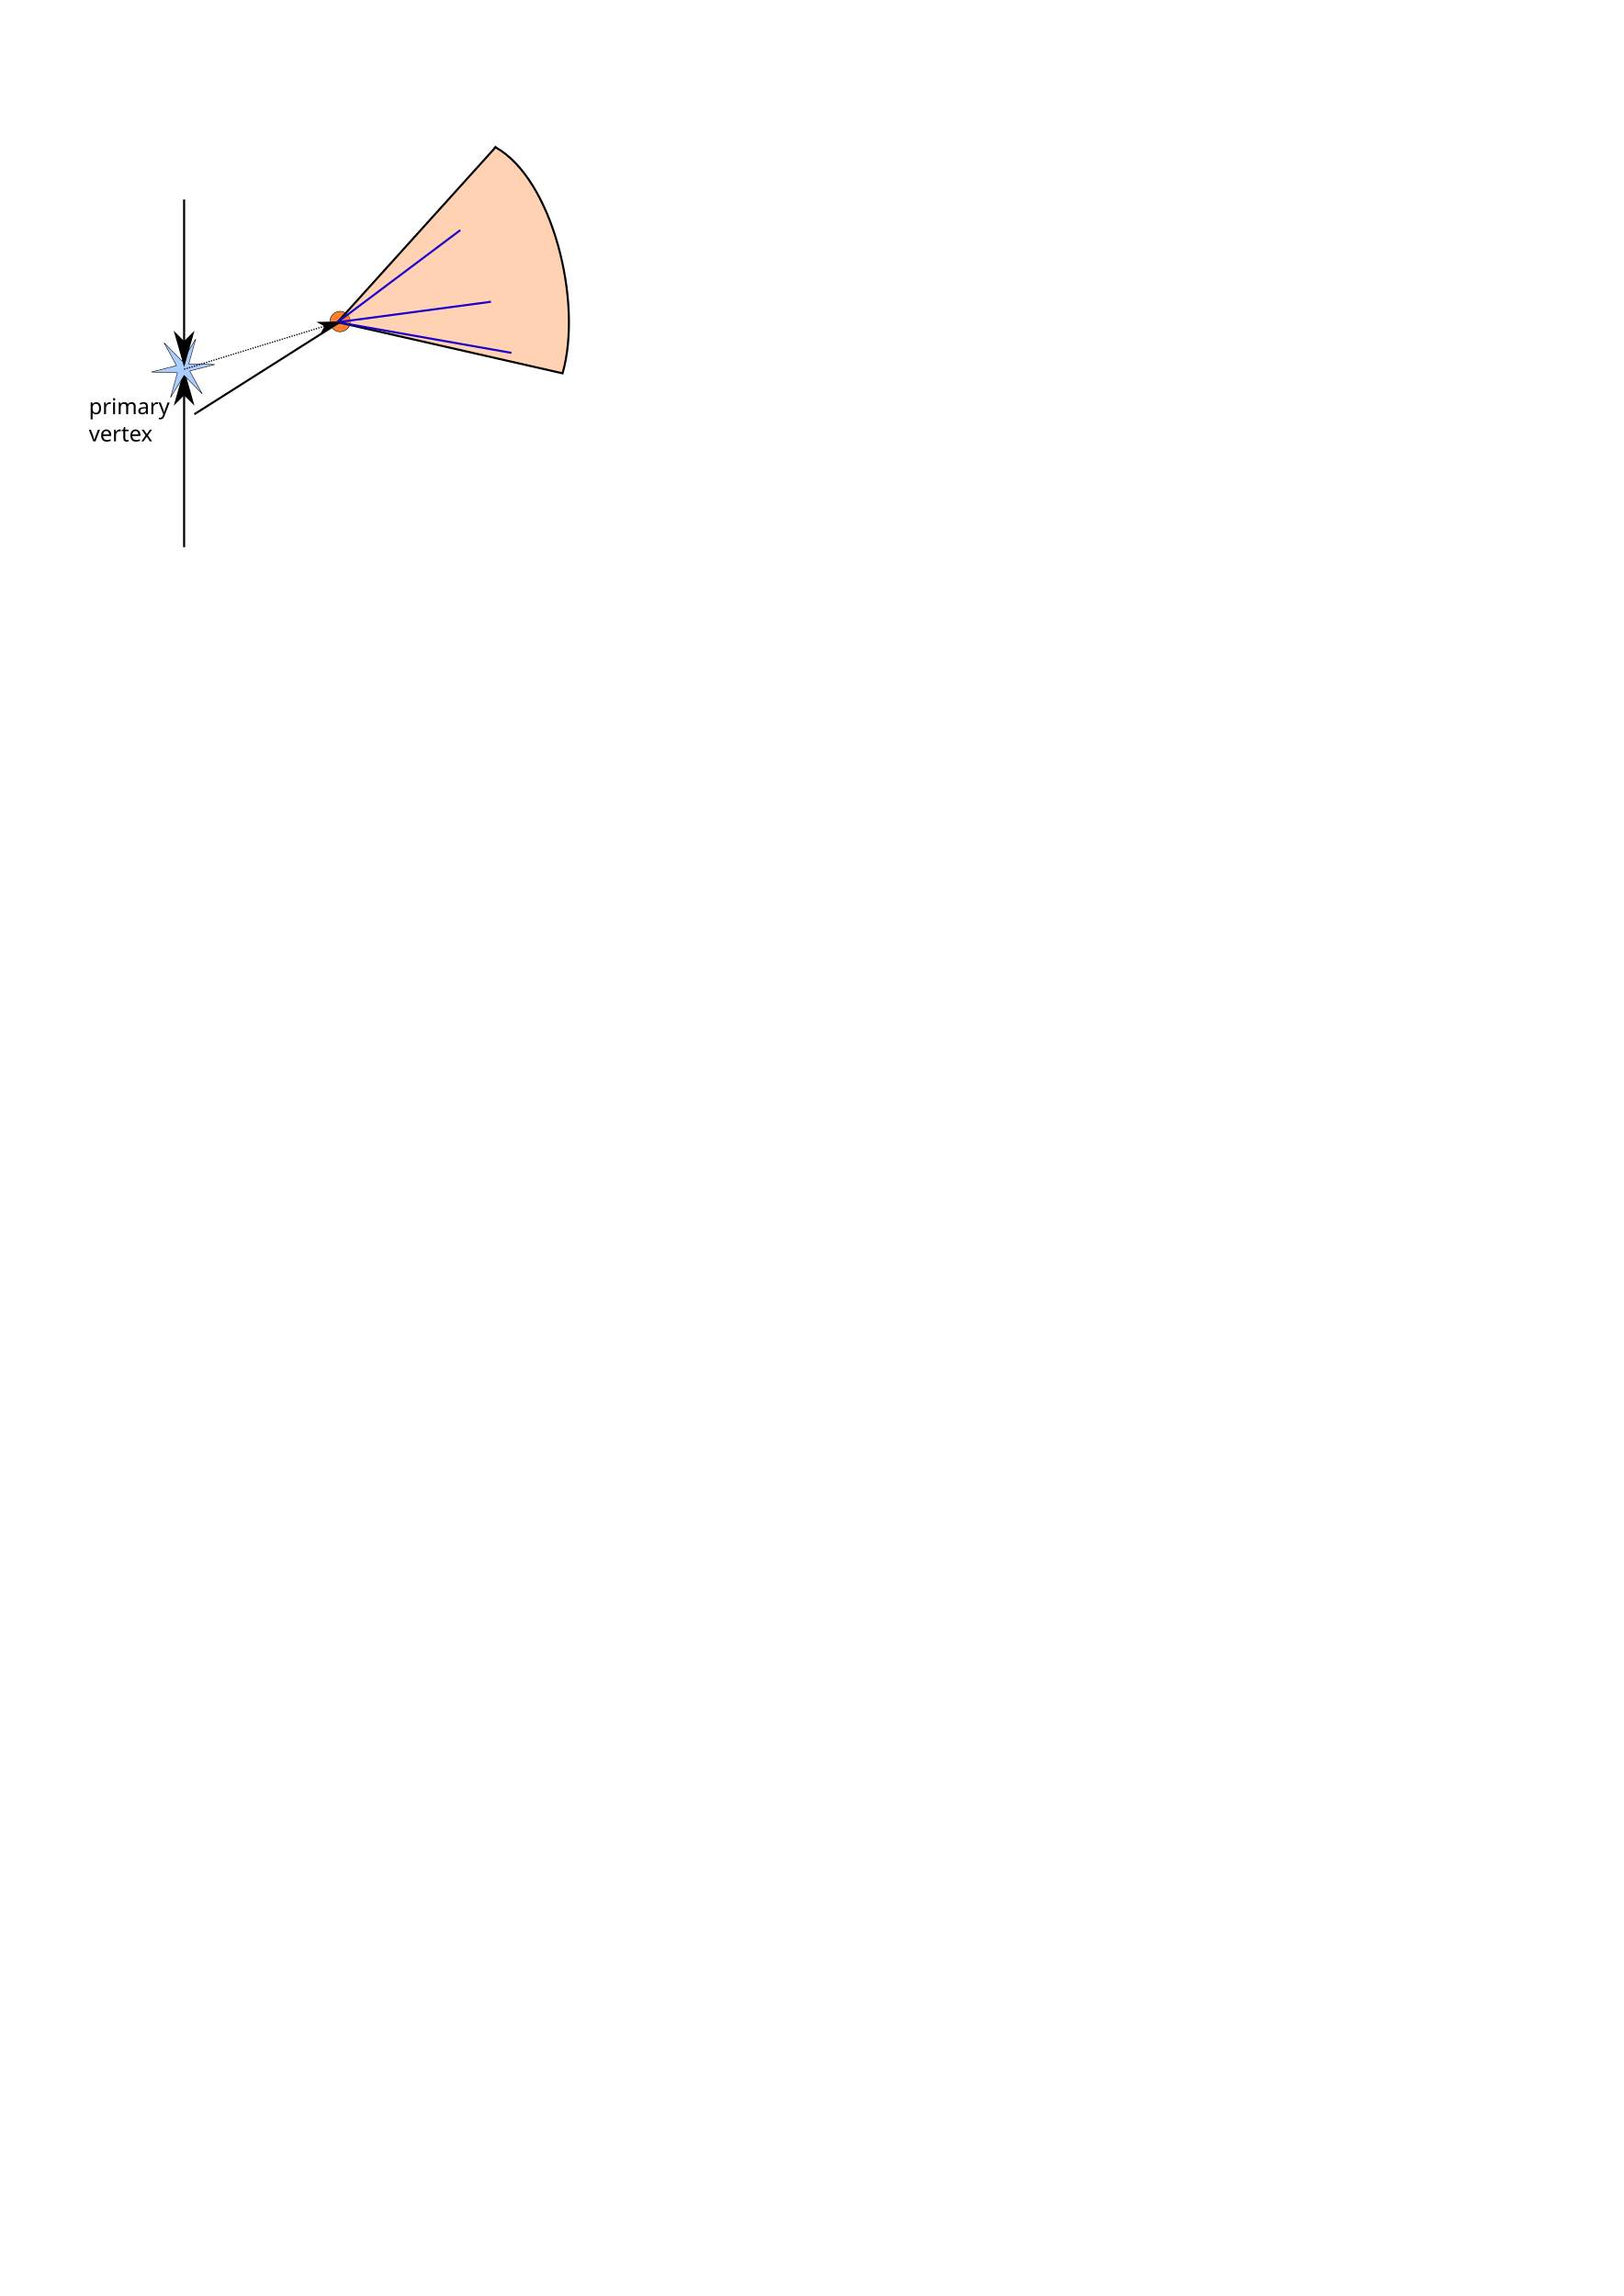
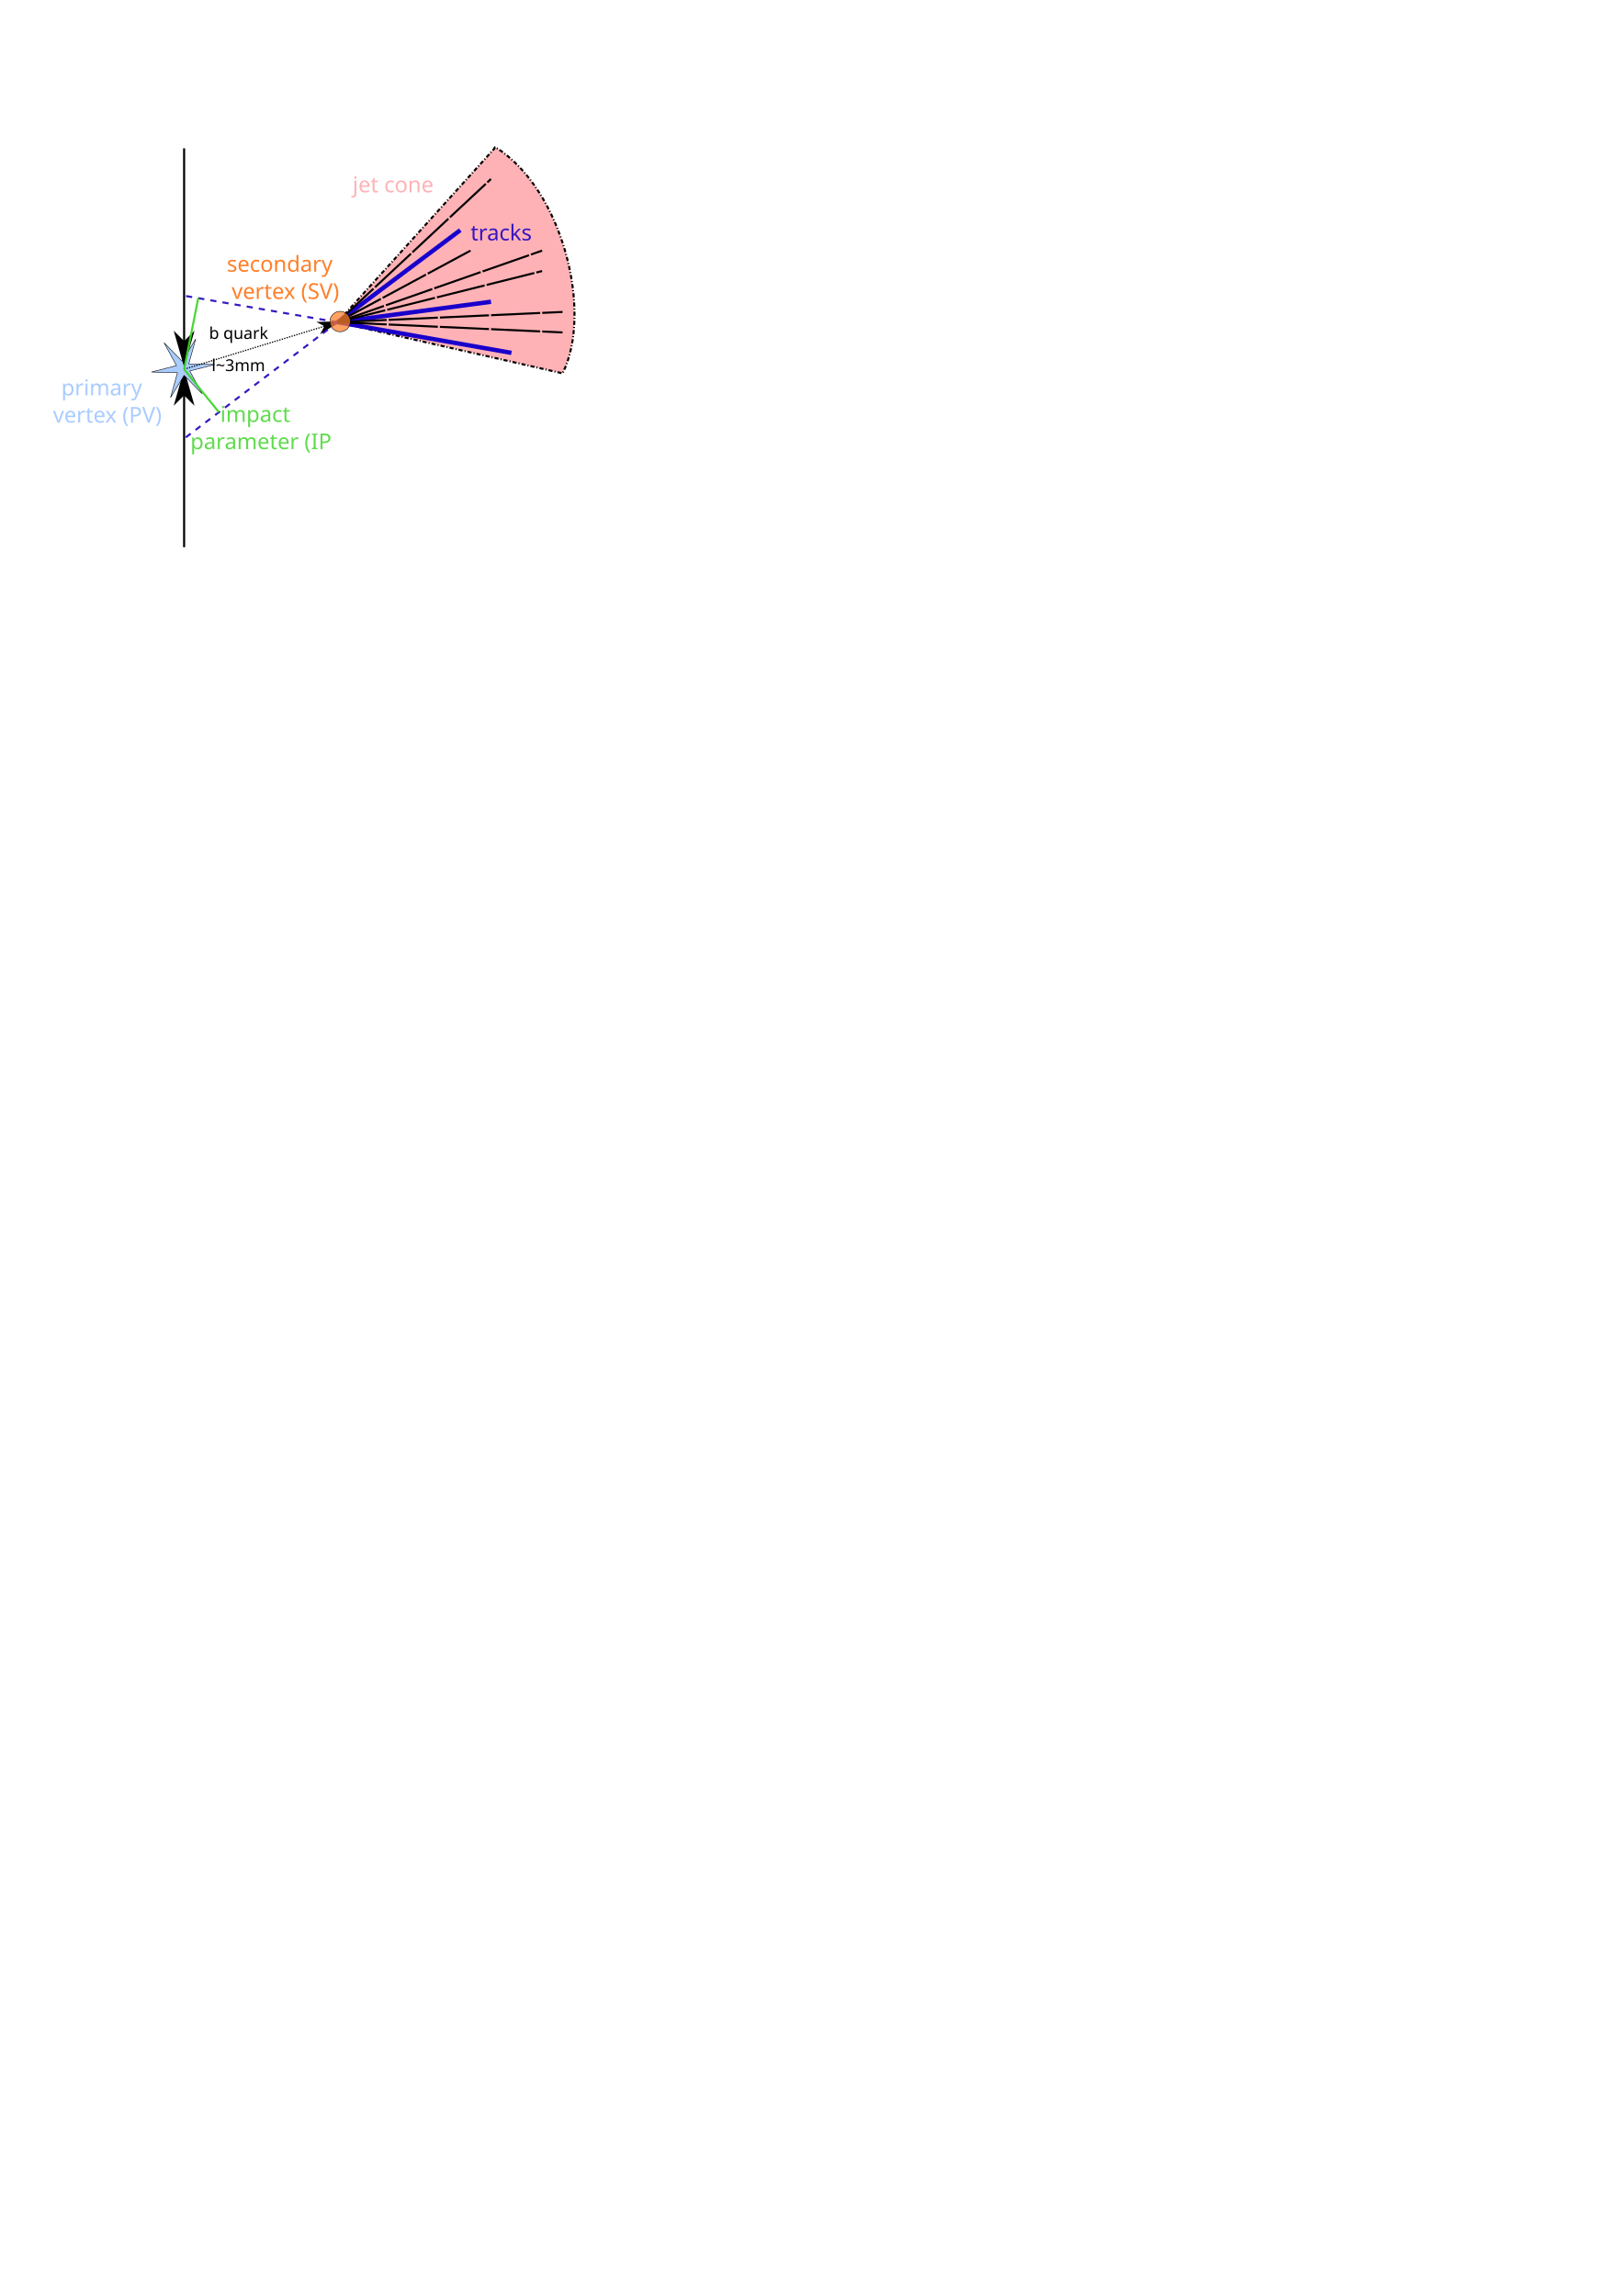
<svg xmlns="http://www.w3.org/2000/svg" width="210mm" height="297mm" viewBox="0 0 210 297" version="1.1" id="svg8">
  <defs id="defs2">
    <marker style="overflow:visible" id="marker1349" refX="0.0" refY="0.0" orient="auto">
      <path transform="scale(0.8) translate(12.5,0)" style="fill-rule:evenodd;stroke:#000000;stroke-width:1pt;stroke-opacity:1;fill:#000000;fill-opacity:1" d="M 0.0,0.0 L 5.0,-5.0 L -12.5,0.0 L 5.0,5.0 L 0.0,0.0 z " id="path1347" />
    </marker>
    <marker orient="auto" refY="0.0" refX="0.0" id="Arrow1Lstart" style="overflow:visible">
      <path id="path829" d="M 0.0,0.0 L 5.0,-5.0 L -12.5,0.0 L 5.0,5.0 L 0.0,0.0 z " style="fill-rule:evenodd;stroke:#000000;stroke-width:1pt;stroke-opacity:1;fill:#000000;fill-opacity:1" transform="scale(0.8) translate(12.5,0)" />
    </marker>
    <marker orient="auto" refY="0.0" refX="0.0" id="marker1113" style="overflow:visible;">
      <path id="path1111" d="M 0.0,0.0 L 5.0,-5.0 L -12.5,0.0 L 5.0,5.0 L 0.0,0.0 z " style="fill-rule:evenodd;stroke:#000000;stroke-width:1pt;stroke-opacity:1;fill:#000000;fill-opacity:1" transform="scale(0.8) rotate(180) translate(12.5,0)" />
    </marker>
    <marker orient="auto" refY="0.0" refX="0.0" id="Arrow1Lend" style="overflow:visible;">
      <path id="path832" d="M 0.0,0.0 L 5.0,-5.0 L -12.5,0.0 L 5.0,5.0 L 0.0,0.0 z " style="fill-rule:evenodd;stroke:#000000;stroke-width:1pt;stroke-opacity:1;fill:#000000;fill-opacity:1" transform="scale(0.8) rotate(180) translate(12.5,0)" />
    </marker>
  </defs>
  <g id="layer1">
    <path style="fill:none;fill-rule:evenodd;stroke:#000000;stroke-width:0.265;stroke-linecap:butt;stroke-linejoin:miter;stroke-miterlimit:4;stroke-dasharray:none;stroke-opacity:1;marker-start:url(#Arrow1Lstart)" d="m 23.812,48.292 0,22.49" id="path817" />
    <path style="opacity:1;fill:#aaccff;fill-opacity:1;stroke:#000000;stroke-width:0.065;stroke-miterlimit:4;stroke-dasharray:none;stroke-dashoffset:0;stroke-opacity:1" id="path819" d="m 26.153,50.946 -2.341,-2.389 -1.758,2.874 0.899,-3.222 -3.367,-0.085 3.24,-0.833 -1.61,-2.959 2.341,2.389 1.758,-2.874 -0.899,3.222 3.367,0.085 -3.24,0.833 z" />
-     <text xml:space="preserve" style="font-style:normal;font-weight:normal;font-size:2.822px;line-height:125%;font-family:sans-serif;letter-spacing:0px;word-spacing:0px;fill:#000000;fill-opacity:1;stroke:none;stroke-width:0.265px;stroke-linecap:butt;stroke-linejoin:miter;stroke-opacity:1" x="11.491" y="53.57" id="text825">
-       <tspan id="tspan823" x="11.491" y="53.57" style="stroke-width:0.265px">primary</tspan>
-       <tspan x="11.491" y="57.098" style="stroke-width:0.265px" id="tspan827">vertex</tspan>
+     <text xml:space="preserve" style="font-style:normal;font-weight:normal;font-size:2.822px;line-height:125%;font-family:sans-serif;letter-spacing:0px;word-spacing:0px;fill:#aaccff;fill-opacity:1;stroke:none;stroke-width:0.265px;stroke-linecap:butt;stroke-linejoin:miter;stroke-opacity:1" x="15.722" y="51.138" id="text825">
+       <tspan id="tspan823" x="15.722" y="51.138" style="text-align:center;text-anchor:middle;fill:#aaccff;fill-opacity:1;stroke-width:0.265px">primary</tspan>
+       <tspan x="15.722" y="54.666" style="text-align:center;text-anchor:middle;fill:#aaccff;fill-opacity:1;stroke-width:0.265px" id="tspan827">vertex (PV)</tspan>
    </text>
-     <circle style="opacity:1;fill:#ff7f2a;fill-opacity:1;stroke:#000000;stroke-width:0.065;stroke-miterlimit:4;stroke-dasharray:none;stroke-dashoffset:0;stroke-opacity:1" id="path1937" cx="43.987" cy="41.594" r="1.323" />
    <path style="fill:none;fill-rule:evenodd;stroke:#000000;stroke-width:0.165;stroke-linecap:butt;stroke-linejoin:miter;stroke-miterlimit:4;stroke-dasharray:0.165,0.165;stroke-dashoffset:0;stroke-opacity:1;marker-end:url(#marker1113)" d="M 23.812,47.763 43.656,41.677" id="path1933" />
-     <path id="path1345" d="M 23.812,46.969 V 25.802" style="fill:none;fill-rule:evenodd;stroke:#000000;stroke-width:0.265;stroke-linecap:butt;stroke-linejoin:miter;stroke-miterlimit:4;stroke-dasharray:none;stroke-opacity:1;marker-start:url(#marker1349)" />
-     <path style="fill:#ff7f2a;fill-opacity:0.353;fill-rule:evenodd;stroke:#000000;stroke-width:1px;stroke-linecap:butt;stroke-linejoin:miter;stroke-opacity:1" d="m 242.031,71.969 c -0.187,0.094 -0.323,0.328 -0.408,0.701 L 165,157.52 275,182.52 c 10,-35 -5,-95 -32.748,-110.508 l -0.01,-0.027 -0.019,0.021 c -0.067,-0.023 -0.131,-0.035 -0.191,-0.037 z" transform="scale(0.2645833)" id="path1979" />
-     <path style="fill:none;fill-rule:evenodd;stroke:#1900cb;stroke-width:0.265;stroke-linecap:butt;stroke-linejoin:miter;stroke-opacity:1;stroke-miterlimit:4;stroke-dasharray:none;stroke-dashoffset:0" d="M 59.531,29.771 43.656,41.677 66.146,45.646" id="path1975" />
-     <path style="fill:none;fill-rule:evenodd;stroke:#1900cb;stroke-width:0.265;stroke-linecap:butt;stroke-linejoin:miter;stroke-opacity:1;stroke-miterlimit:4;stroke-dasharray:none;stroke-dashoffset:0" d="m 43.656,41.677 19.844,-2.646" id="path1977" />
-     <path style="fill:none;fill-rule:evenodd;stroke:#000000;stroke-width:0.265px;stroke-linecap:butt;stroke-linejoin:miter;stroke-opacity:1" d="M 43.921,41.677 25.135,53.583" id="path1988" />
+     <path id="path1345" d="m 23.812,46.969 0,-27.781" style="fill:none;fill-rule:evenodd;stroke:#000000;stroke-width:0.265;stroke-linecap:butt;stroke-linejoin:miter;stroke-miterlimit:4;stroke-dasharray:none;stroke-opacity:1;marker-start:url(#marker1349)" />
+     <path style="fill:#ff2530;fill-opacity:0.353;fill-rule:evenodd;stroke:#000000;stroke-width:1.002;stroke-linecap:butt;stroke-linejoin:miter;stroke-miterlimit:4;stroke-dasharray:2.003, 1.002, 0.501, 1.002;stroke-dashoffset:0;stroke-opacity:1" d="m 242.031,71.969 c -0.187,0.094 -0.323,0.328 -0.408,0.701 L 165,157.52 275,182.52 c 15,-30 0,-90 -32.748,-110.508 l -0.01,-0.027 -0.019,0.021 c -0.067,-0.023 -0.131,-0.035 -0.191,-0.037 z" transform="scale(0.2645833)" id="path1979" />
+     <path style="fill:none;fill-rule:evenodd;stroke:#1900cb;stroke-width:0.565;stroke-linecap:butt;stroke-linejoin:miter;stroke-miterlimit:4;stroke-dasharray:none;stroke-dashoffset:0;stroke-opacity:1" d="M 59.531,29.771 43.656,41.677 66.146,45.646" id="path1975" />
+     <path style="fill:none;fill-rule:evenodd;stroke:#1900cb;stroke-width:0.565;stroke-linecap:butt;stroke-linejoin:miter;stroke-opacity:1;stroke-miterlimit:4;stroke-dasharray:none;stroke-dashoffset:0" d="m 43.656,41.677 19.844,-2.646" id="path1977" />
+     <path style="fill:none;fill-rule:evenodd;stroke:#2b0bbd;stroke-width:0.265;stroke-linecap:butt;stroke-linejoin:miter;stroke-opacity:0.945;stroke-miterlimit:4;stroke-dasharray:0.795, 0.795;stroke-dashoffset:0" d="M 43.656,41.677 23.639,56.871" id="path1988" />
+     <text xml:space="preserve" style="font-style:normal;font-weight:normal;font-size:2.117px;line-height:125%;font-family:sans-serif;letter-spacing:0px;word-spacing:0px;fill:#000000;fill-opacity:1;stroke:none;stroke-width:0.265px;stroke-linecap:butt;stroke-linejoin:miter;stroke-opacity:1" x="27.033" y="43.842" id="text865">
+       <tspan id="tspan863" x="27.033" y="43.842" style="stroke-width:0.265px">b quark</tspan>
+     </text>
+     <text id="text871" y="35.142" x="38.748" style="font-style:normal;font-weight:normal;font-size:2.822px;line-height:125%;font-family:sans-serif;text-align:center;letter-spacing:0px;word-spacing:0px;text-anchor:middle;fill:#ff7f2a;fill-opacity:1;stroke:none;stroke-width:0.265px;stroke-linecap:butt;stroke-linejoin:miter;stroke-opacity:1" xml:space="preserve">
+       <tspan style="text-align:center;text-anchor:middle;fill:#ff7f2a;fill-opacity:1;stroke-width:0.265px" y="35.142" x="38.748" id="tspan867">secondary</tspan>
+       <tspan id="tspan869" style="text-align:center;text-anchor:middle;fill:#ff7f2a;fill-opacity:1;stroke-width:0.265px" y="38.67" x="38.748">vertex (SV)</tspan>
+     </text>
+     <text xml:space="preserve" style="font-style:normal;font-weight:normal;font-size:2.822px;line-height:125%;font-family:sans-serif;letter-spacing:0px;word-spacing:0px;fill:#2507c3;fill-opacity:0.914;stroke:none;stroke-width:0.265px;stroke-linecap:butt;stroke-linejoin:miter;stroke-opacity:1" x="60.854" y="31.094" id="text875">
+       <tspan id="tspan873" x="60.854" y="31.094" style="fill:#2507c3;fill-opacity:0.914;stroke-width:0.265px">tracks</tspan>
+     </text>
+     <text xml:space="preserve" style="font-style:normal;font-weight:normal;font-size:2.822px;line-height:125%;font-family:sans-serif;letter-spacing:0px;word-spacing:0px;fill:#ff2731;fill-opacity:0.353;stroke:none;stroke-width:0.265px;stroke-linecap:butt;stroke-linejoin:miter;stroke-opacity:1;" x="45.606" y="24.88" id="text879">
+       <tspan id="tspan877" x="45.606" y="24.88" style="fill:#ff2731;fill-opacity:0.353;stroke-width:0.265px;">jet cone</tspan>
+     </text>
+     <path style="fill:none;fill-rule:evenodd;stroke:#3ed429;stroke-width:0.265px;stroke-linecap:butt;stroke-linejoin:miter;stroke-opacity:0.945" d="m 23.812,47.763 4.498,5.556" id="path881" />
+     <text xml:space="preserve" style="font-style:normal;font-weight:normal;font-size:2.822px;line-height:125%;font-family:sans-serif;text-align:center;letter-spacing:0px;word-spacing:0px;text-anchor:middle;fill:#3ed528;fill-opacity:0.827;stroke:none;stroke-width:0.265px;stroke-linecap:butt;stroke-linejoin:miter;stroke-opacity:1" x="35.584" y="54.574" id="text885">
+       <tspan id="tspan883" x="35.584" y="54.574" style="text-align:center;text-anchor:middle;fill:#3ed528;fill-opacity:0.827;stroke-width:0.265px">impact</tspan>
+       <tspan x="35.584" y="58.102" style="text-align:center;text-anchor:middle;fill:#3ed528;fill-opacity:0.827;stroke-width:0.265px" id="tspan887">parameter (IP</tspan>
+     </text>
+     <path id="path889" d="M 43.656,41.677 23.679,38.229" style="fill:none;fill-rule:evenodd;stroke:#2b0bbd;stroke-width:0.265;stroke-linecap:butt;stroke-linejoin:miter;stroke-miterlimit:4;stroke-dasharray:0.795, 0.795;stroke-dashoffset:0;stroke-opacity:0.945" />
+     <path id="path891" d="m 23.812,47.763 1.832,-9.224" style="fill:none;fill-rule:evenodd;stroke:#3ed429;stroke-width:0.265px;stroke-linecap:butt;stroke-linejoin:miter;stroke-opacity:0.945" />
+     <path style="fill:none;fill-rule:evenodd;stroke:#000000;stroke-width:0.265;stroke-linecap:butt;stroke-linejoin:miter;stroke-opacity:1;stroke-miterlimit:4;stroke-dasharray:6.36,0.265;stroke-dashoffset:0" d="M 43.656,41.677 70.115,32.417" id="path872" />
+     <path id="path874" d="M 43.656,41.677 72.76,40.354" style="fill:none;fill-rule:evenodd;stroke:#000000;stroke-width:0.265;stroke-linecap:butt;stroke-linejoin:miter;stroke-miterlimit:4;stroke-dasharray:6.36, 0.265;stroke-dashoffset:0;stroke-opacity:1" />
+     <path id="path876" d="M 43.656,41.677 63.5,23.156" style="fill:none;fill-rule:evenodd;stroke:#000000;stroke-width:0.265;stroke-linecap:butt;stroke-linejoin:miter;stroke-miterlimit:4;stroke-dasharray:6.36, 0.265;stroke-dashoffset:0;stroke-opacity:1" />
+     <path style="fill:none;fill-rule:evenodd;stroke:#000000;stroke-width:0.265;stroke-linecap:butt;stroke-linejoin:miter;stroke-miterlimit:4;stroke-dasharray:6.36, 0.265;stroke-dashoffset:0;stroke-opacity:1" d="M 43.656,41.677 60.854,32.417" id="path878" />
+     <path style="fill:none;fill-rule:evenodd;stroke:#000000;stroke-width:0.265;stroke-linecap:butt;stroke-linejoin:miter;stroke-miterlimit:4;stroke-dasharray:6.36, 0.265;stroke-dashoffset:0;stroke-opacity:1" d="M 43.656,41.677 72.76,43" id="path880" />
+     <path id="path882" d="M 43.656,41.677 70.115,35.062" style="fill:none;fill-rule:evenodd;stroke:#000000;stroke-width:0.265;stroke-linecap:butt;stroke-linejoin:miter;stroke-miterlimit:4;stroke-dasharray:6.36, 0.265;stroke-dashoffset:0;stroke-opacity:1" />
+     <text xml:space="preserve" style="font-style:normal;font-weight:normal;font-size:2.117px;line-height:125%;font-family:sans-serif;letter-spacing:0px;word-spacing:0px;fill:#000000;fill-opacity:1;stroke:none;stroke-width:0.265px;stroke-linecap:butt;stroke-linejoin:miter;stroke-opacity:1" x="27.361" y="48.001" id="text905">
+       <tspan id="tspan903" x="27.361" y="48.001" style="stroke-width:0.265px">l~3mm</tspan>
+     </text>
+     <circle style="opacity:1;fill:#ff7f2a;fill-opacity:0.733;stroke:#000000;stroke-width:0.065;stroke-miterlimit:4;stroke-dasharray:none;stroke-dashoffset:0;stroke-opacity:1" id="path1937" cx="43.987" cy="41.594" r="1.323" />
  </g>
</svg>
